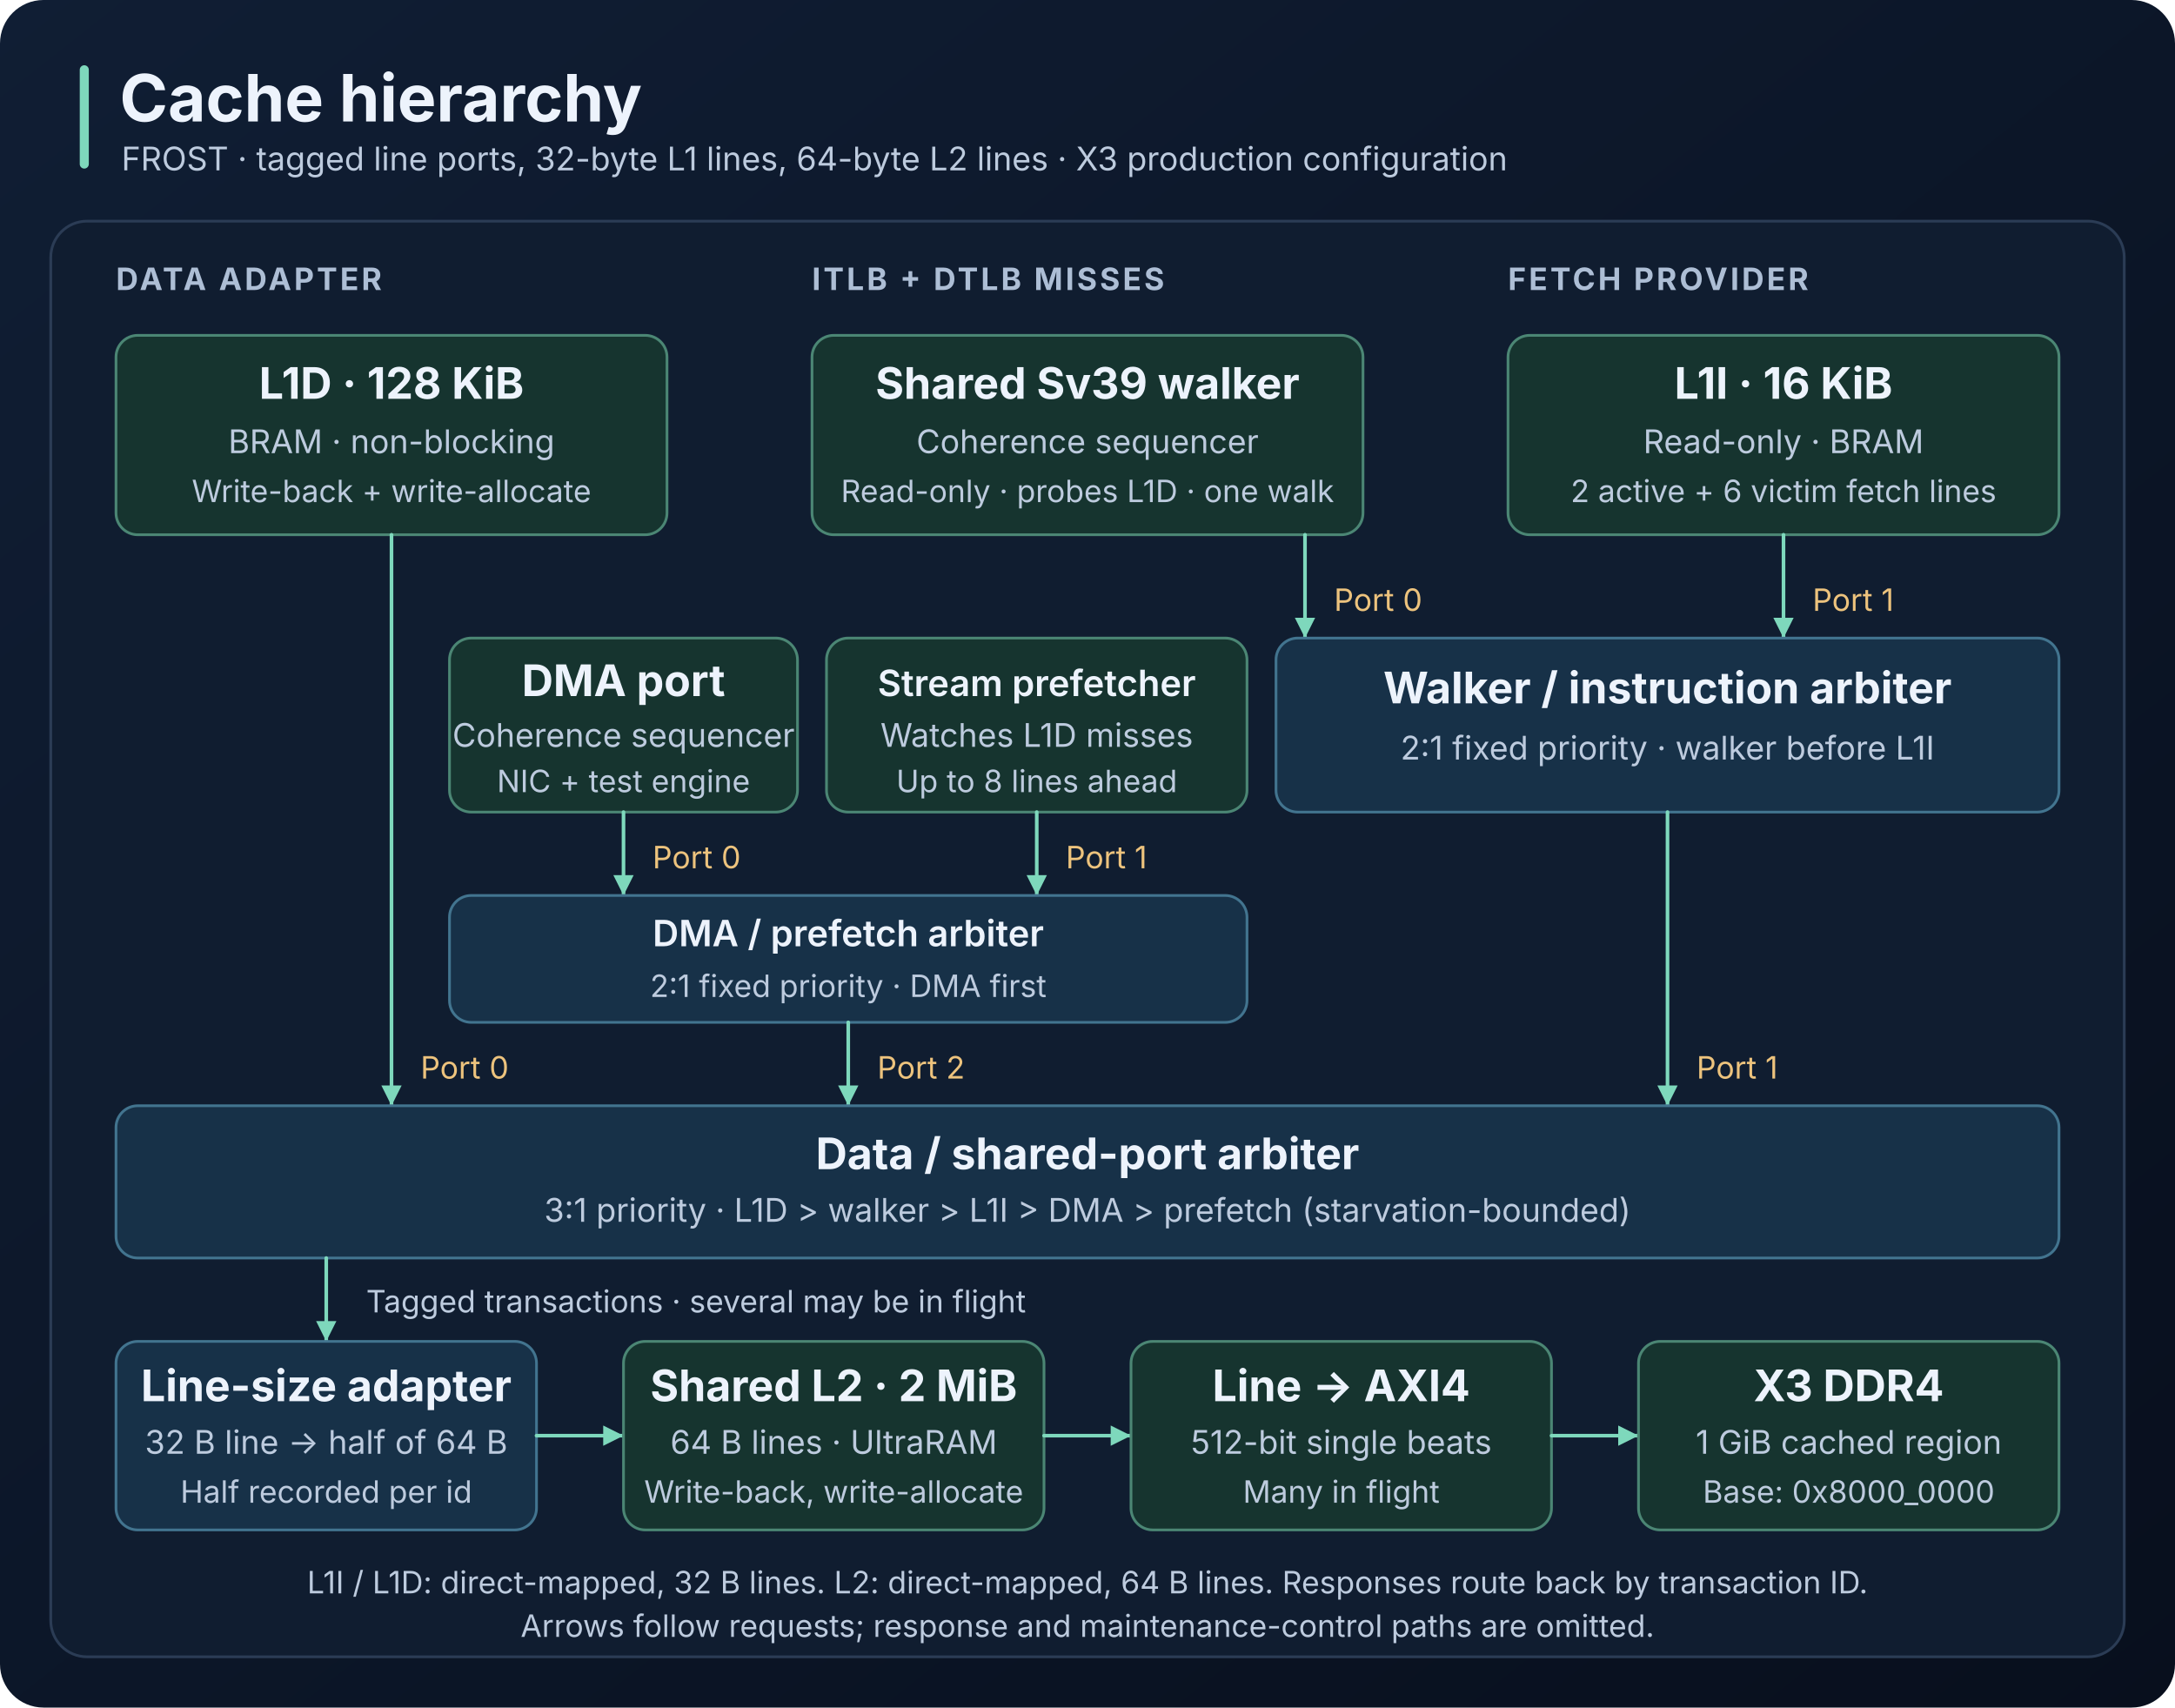
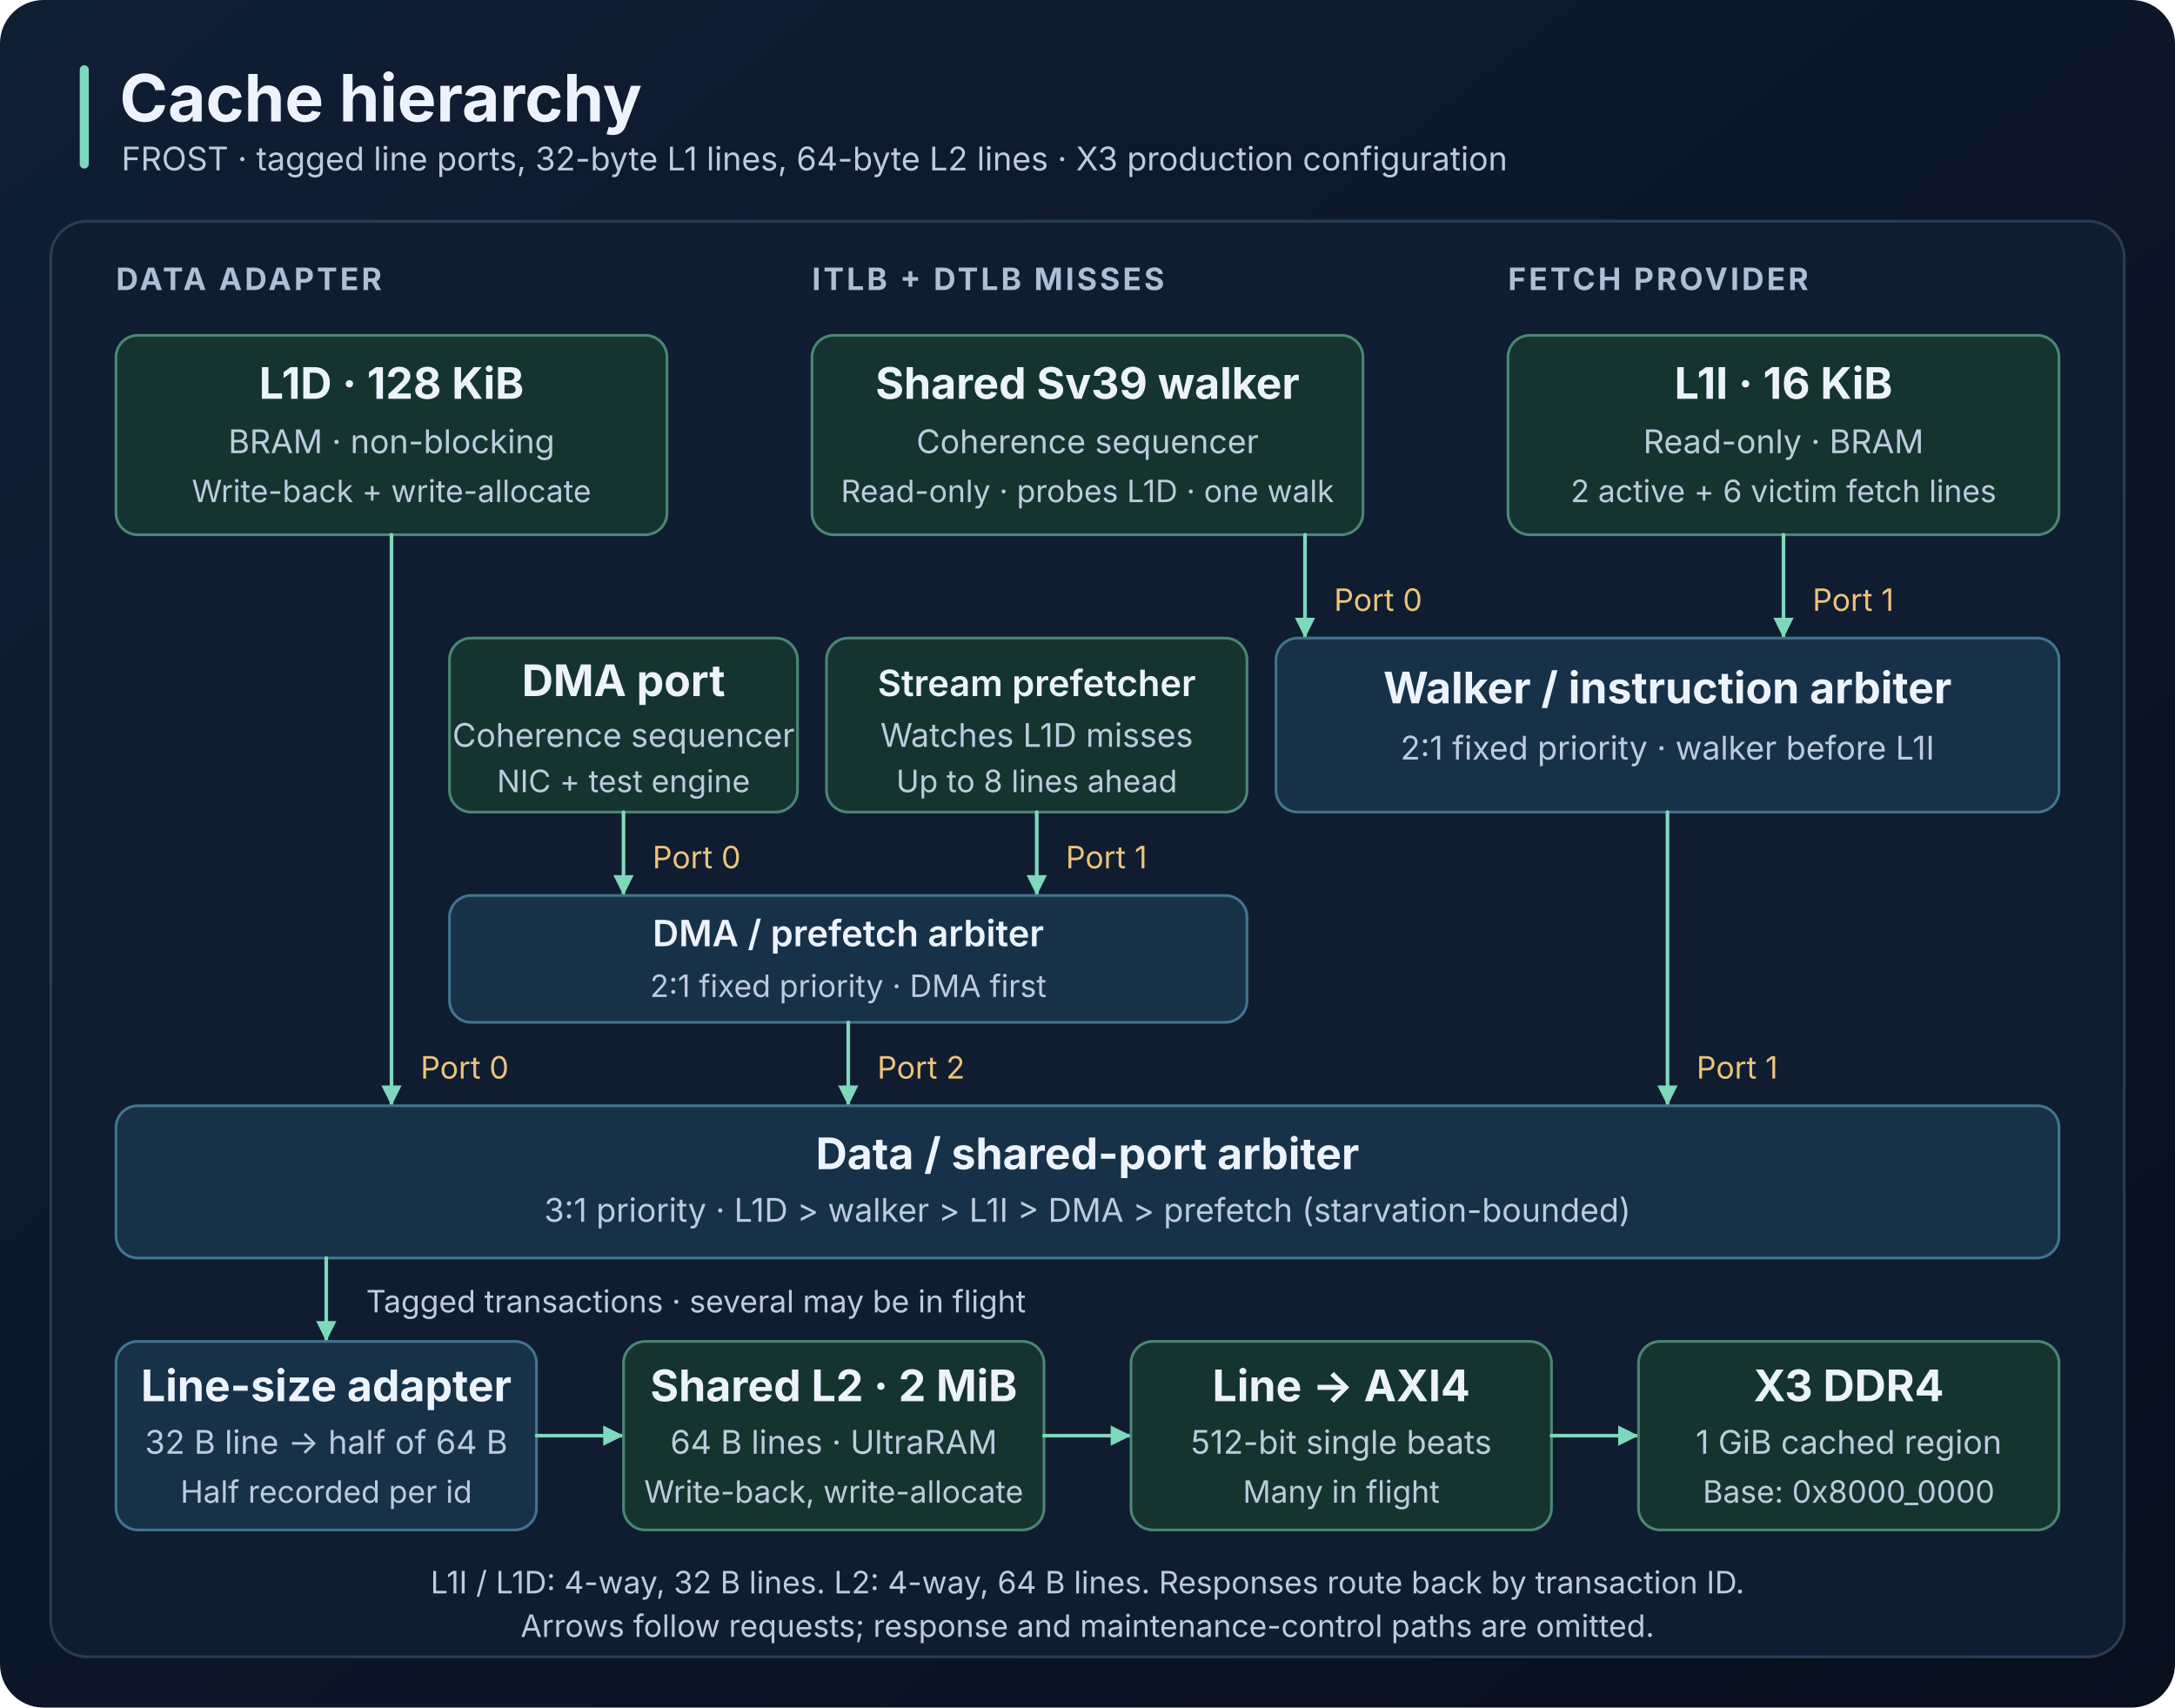
<svg xmlns="http://www.w3.org/2000/svg" width="1200" height="942" viewBox="0 0 1200 942" role="img" aria-labelledby="title desc">
  <defs>
    <linearGradient id="background" x2="1" y2="1">
      <stop stop-color="#101e34" />
      <stop offset="1" stop-color="#080f1d" />
    </linearGradient>
    <marker id="arrow" viewBox="0 0 10 10" refX="9" refY="5" markerWidth="7" markerHeight="7" orient="auto">
      <path d="M 1 1 L 9 5 L 1 9 Z" fill="#7ed8bc" />
    </marker>
    <style>
      text { font-family: -apple-system, BlinkMacSystemFont, "Segoe UI", sans-serif; fill: #edf3fc; }
      .heading { font-size: 24px; font-weight: 650; }
      .label { font-size: 20px; font-weight: 600; }
      .body { font-size: 18px; fill: #bdcbde; }
      .small { font-size: 17px; fill: #bdcbde; }
      .section { font-size: 17px; font-weight: 650; letter-spacing: 1.5px; fill: #adbed5; }
      .center { text-anchor: middle; }
      .panel { fill: #101d30; stroke: #2b3c55; stroke-width: 1.5; }
      .memory { fill: #16342f; stroke: #4b8674; stroke-width: 1.5; }
      .arbiter { fill: #173148; stroke: #42748f; stroke-width: 1.5; }
      .system { fill: #19273b; stroke: #4b607a; stroke-width: 1.5; }
      .link { fill: none; stroke: #7ed8bc; stroke-width: 2; stroke-linejoin: round; stroke-linecap: round; marker-end: url(#arrow); }
      .port { font-size: 17px; fill: #edc37d; }
    </style>
  </defs>
  <rect width="1200" height="942" rx="24" fill="url(#background)" />
  <rect x="44" y="36" width="5" height="57" rx="2.5" fill="#7ed8bc" />
  <text x="66" y="67" font-size="36" font-weight="750">Cache hierarchy</text>
  <text x="67" y="94" class="body">FROST · tagged line ports, 32-byte L1 lines, 64-byte L2 lines · X3 production configuration</text>
  <rect x="28" y="122" width="1144" height="792" rx="20" class="panel" />
  <text x="64" y="160" class="section">DATA ADAPTER</text>
  <text x="448" y="160" class="section">ITLB + DTLB MISSES</text>
  <text x="832" y="160" class="section">FETCH PROVIDER</text>
  <g class="center">
    <rect x="64" y="185" width="304" height="110" rx="12" class="memory" />
    <text x="216" y="220" class="heading">L1D · 128 KiB</text>
    <text x="216" y="250" class="body">BRAM · non-blocking</text>
    <text x="216" y="277" class="small">Write-back + write-allocate</text>
    <rect x="448" y="185" width="304" height="110" rx="12" class="memory" />
    <text x="600" y="220" class="heading">Shared Sv39 walker</text>
    <text x="600" y="250" class="body">Coherence sequencer</text>
    <text x="600" y="277" class="small">Read-only · probes L1D · one walk</text>
    <rect x="832" y="185" width="304" height="110" rx="12" class="memory" />
    <text x="984" y="220" class="heading">L1I · 16 KiB</text>
    <text x="984" y="250" class="body">Read-only · BRAM</text>
    <text x="984" y="277" class="small">2 active + 6 victim fetch lines</text>
  </g>
  <path d="M 720 295 V 352" class="link" />
  <path d="M 984 295 V 352" class="link" />
  <text x="736" y="337" class="port">Port 0</text>
  <text x="1000" y="337" class="port">Port 1</text>
  <rect x="704" y="352" width="432" height="96" rx="12" class="arbiter" />
  <text x="920" y="388" class="heading center">Walker / instruction arbiter</text>
  <text x="920" y="419" class="body center">2:1 fixed priority · walker before L1I</text>
  <g class="center">
    <rect x="248" y="352" width="192" height="96" rx="12" class="memory" />
    <text x="344" y="384" class="heading">DMA port</text>
    <text x="344" y="412" class="body">Coherence sequencer</text>
    <text x="344" y="437" class="small">NIC + test engine</text>
    <rect x="456" y="352" width="232" height="96" rx="12" class="memory" />
    <text x="572" y="384" class="label">Stream prefetcher</text>
    <text x="572" y="412" class="body">Watches L1D misses</text>
    <text x="572" y="437" class="small">Up to 8 lines ahead</text>
  </g>
  <path d="M 344 448 V 494" class="link" />
  <path d="M 572 448 V 494" class="link" />
  <text x="360" y="479" class="port">Port 0</text>
  <text x="588" y="479" class="port">Port 1</text>
  <rect x="248" y="494" width="440" height="70" rx="12" class="arbiter" />
  <text x="468" y="522" class="label center">DMA / prefetch arbiter</text>
  <text x="468" y="550" class="small center">2:1 fixed priority · DMA first</text>
  <path d="M 216 295 V 610" class="link" />
  <path d="M 468 564 V 610" class="link" />
  <path d="M 920 448 V 610" class="link" />
  <text x="232" y="595" class="port">Port 0</text>
  <text x="484" y="595" class="port">Port 2</text>
  <text x="936" y="595" class="port">Port 1</text>
  <rect x="64" y="610" width="1072" height="84" rx="12" class="arbiter" />
  <text x="600" y="645" class="heading center">Data / shared-port arbiter</text>
  <text x="600" y="674" class="body center">3:1 priority · L1D &gt; walker &gt; L1I &gt; DMA &gt; prefetch (starvation-bounded)</text>
  <path d="M 180 694 V 740" class="link" />
  <text x="202" y="724" class="small">Tagged transactions · several may be in flight</text>
  <g class="center">
    <rect x="64" y="740" width="232" height="104" rx="12" class="arbiter" />
    <text x="180" y="773" class="heading">Line-size adapter</text>
    <text x="180" y="802" class="body">32 B line → half of 64 B</text>
    <text x="180" y="829" class="small">Half recorded per id</text>
    <path d="M 296 792 H 344" class="link" />
    <rect x="344" y="740" width="232" height="104" rx="12" class="memory" />
    <text x="460" y="773" class="heading">Shared L2 · 2 MiB</text>
    <text x="460" y="802" class="body">64 B lines · UltraRAM</text>
    <text x="460" y="829" class="small">Write-back, write-allocate</text>
    <path d="M 576 792 H 624" class="link" />
    <rect x="624" y="740" width="232" height="104" rx="12" class="memory" />
    <text x="740" y="773" class="heading">Line → AXI4</text>
    <text x="740" y="802" class="body">512-bit single beats</text>
    <text x="740" y="829" class="small">Many in flight</text>
    <path d="M 856 792 H 904" class="link" />
    <rect x="904" y="740" width="232" height="104" rx="12" class="memory" />
    <text x="1020" y="773" class="heading">X3 DDR4</text>
    <text x="1020" y="802" class="body">1 GiB cached region</text>
    <text x="1020" y="829" class="small">Base: 0x8000_0000</text>
  </g>
-   <text x="600" y="879" class="small center">L1I / L1D: direct-mapped, 32 B lines. L2: direct-mapped, 64 B lines. Responses route back by transaction ID.</text>
+   <text x="600" y="879" class="small center">L1I / L1D: 4-way, 32 B lines. L2: 4-way, 64 B lines. Responses route back by transaction ID.</text>
  <text x="600" y="903" class="small center">Arrows follow requests; response and maintenance-control paths are omitted.</text>
</svg>
